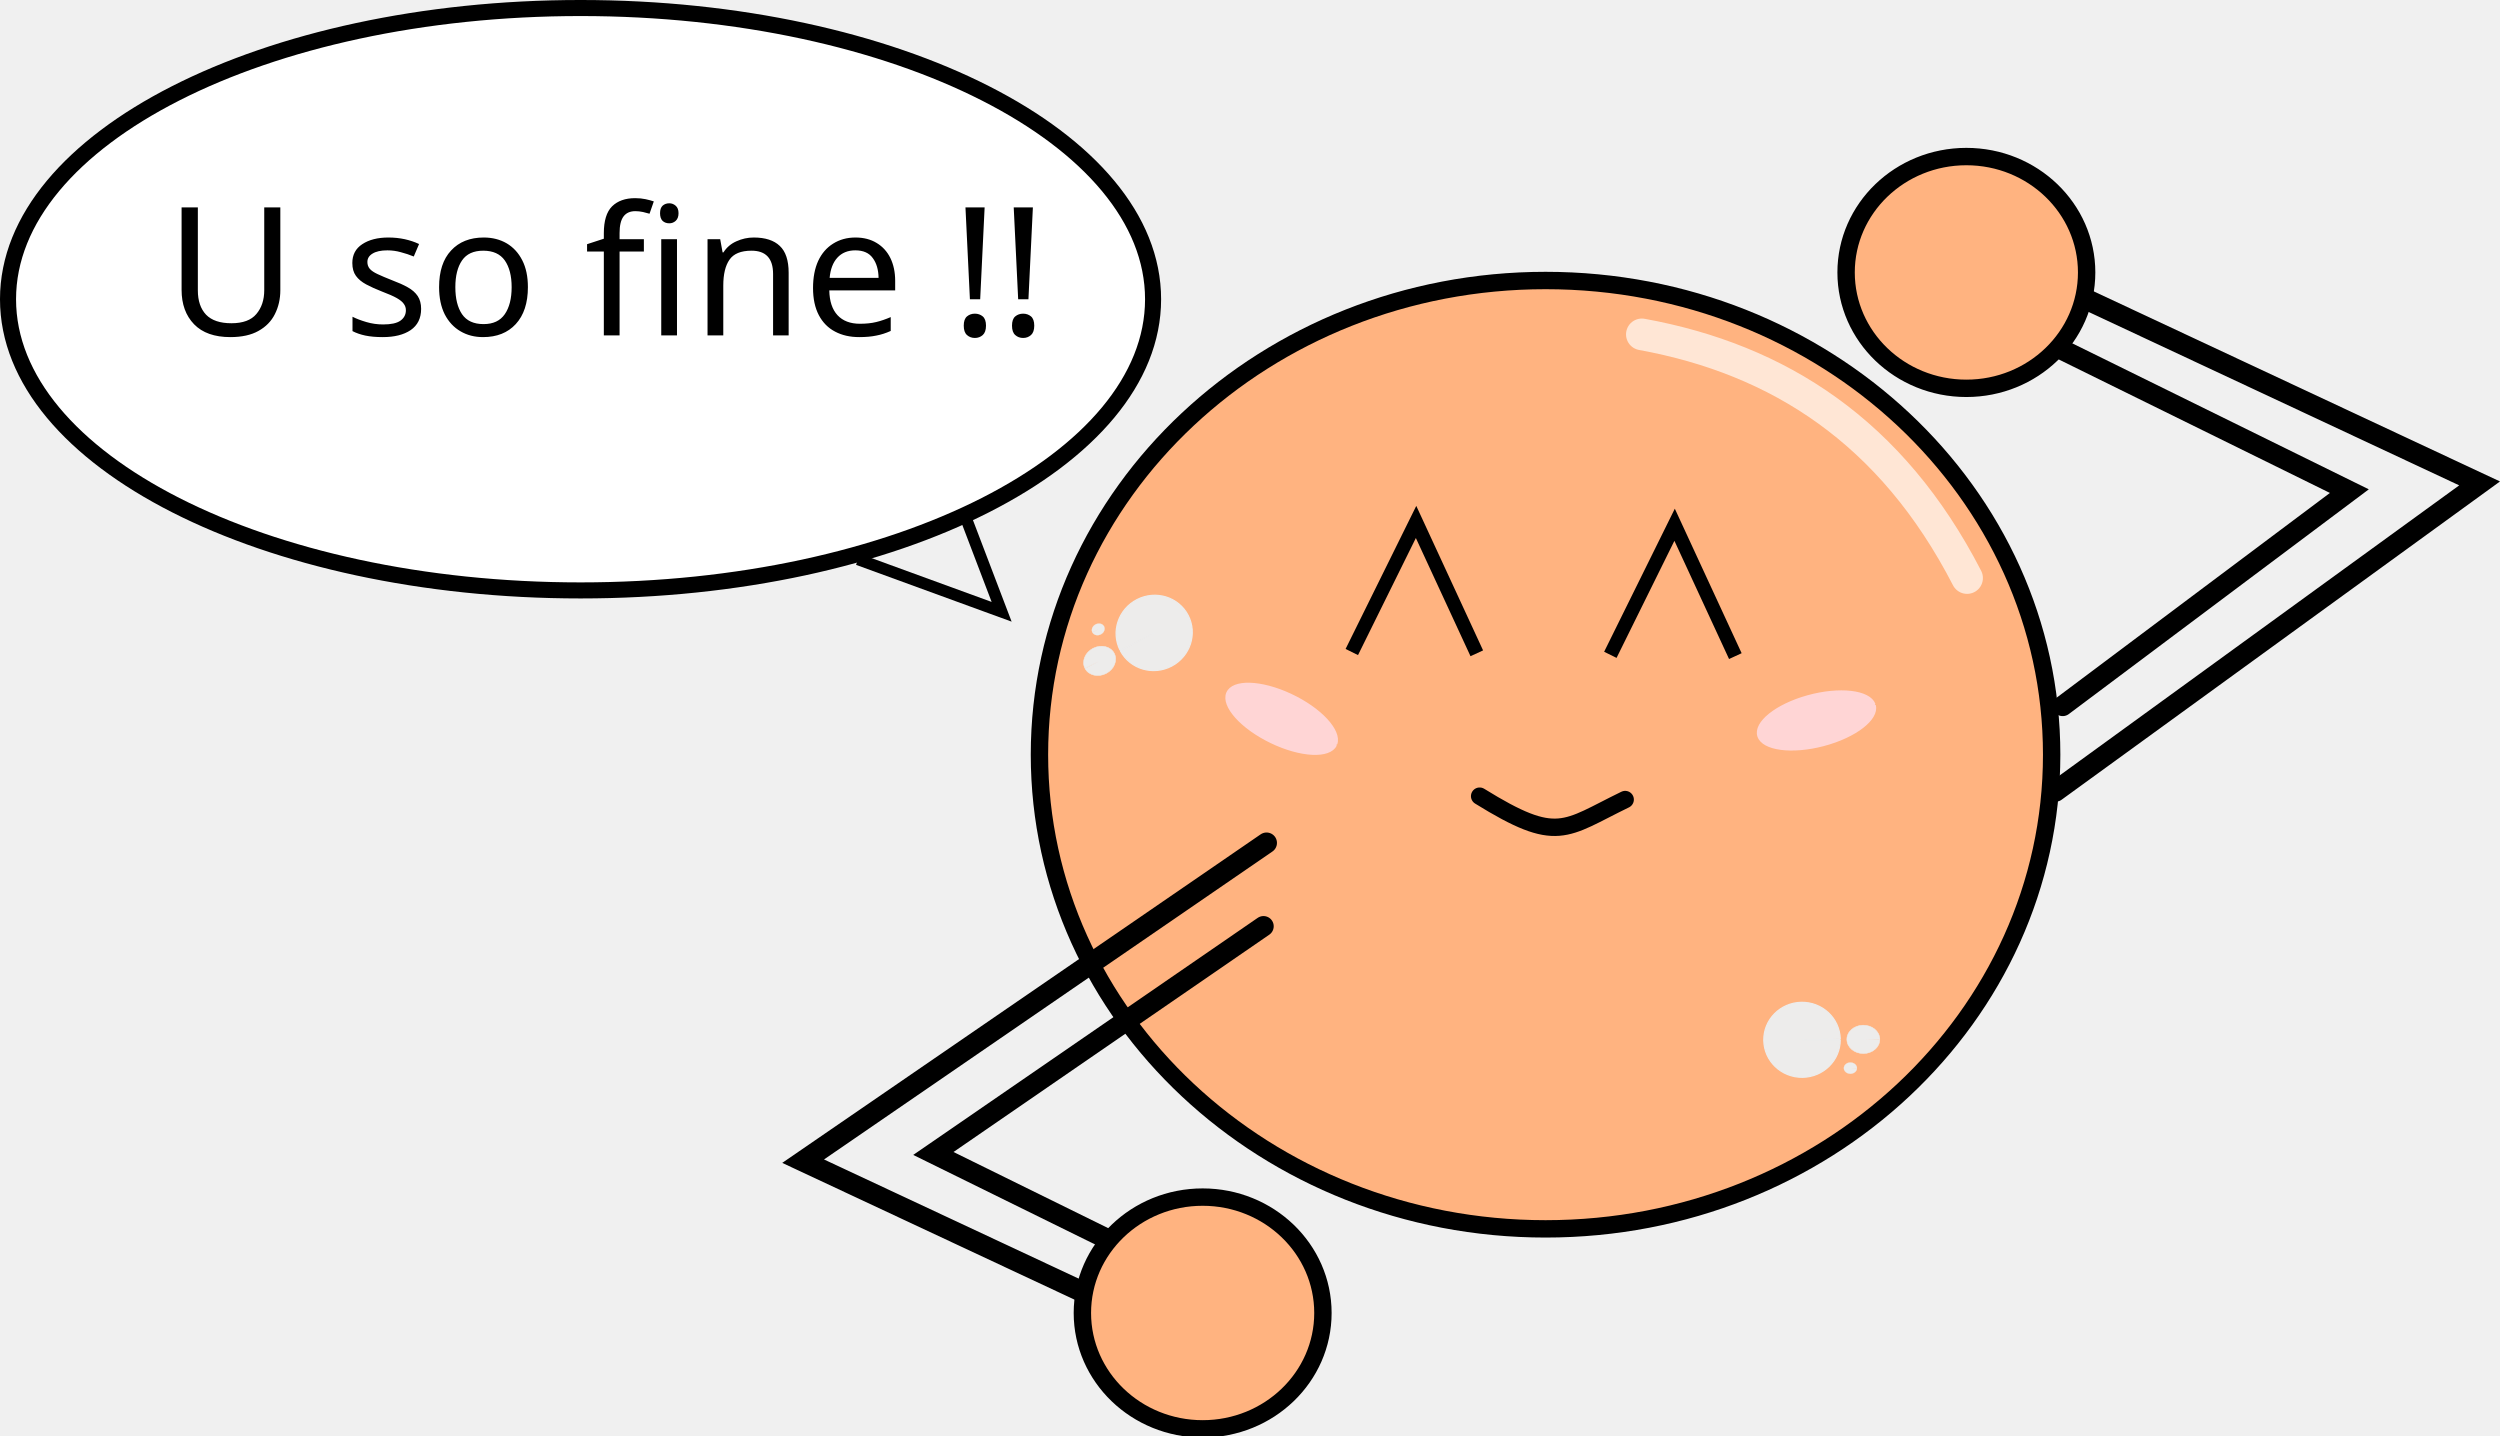
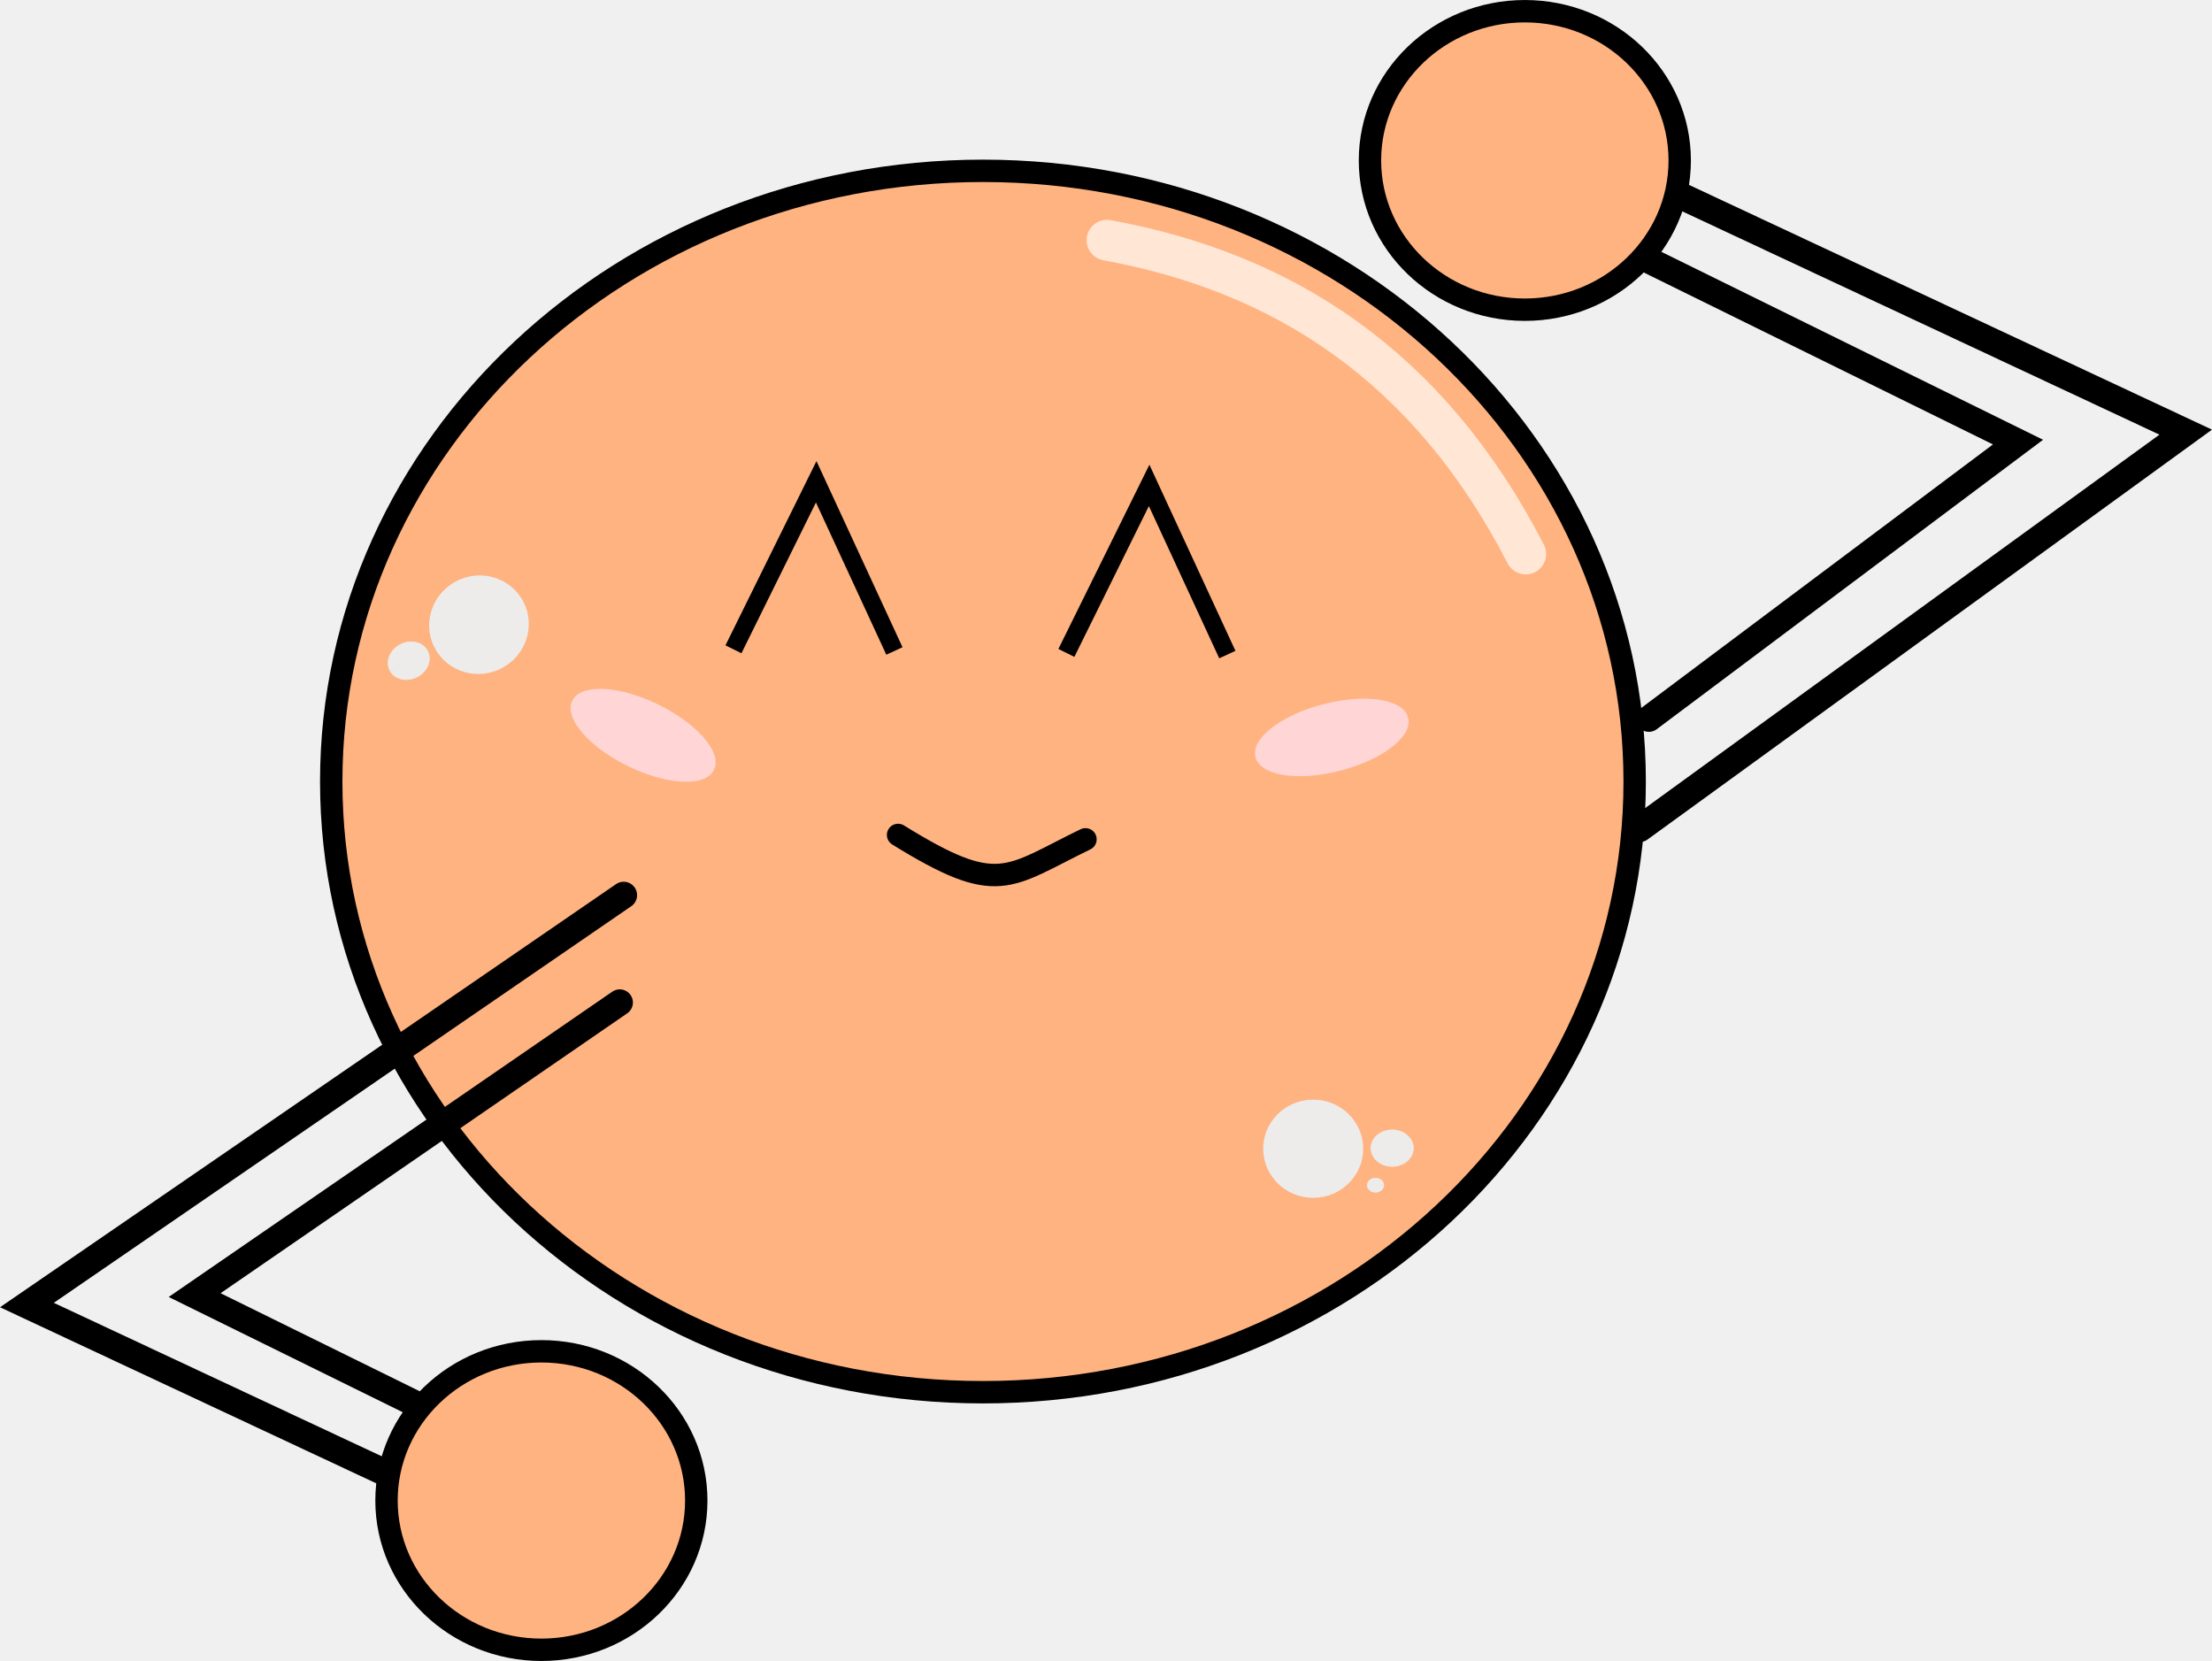
- <svg xmlns="http://www.w3.org/2000/svg" width="228.272mm" height="131.109mm" viewBox="0 0 228.272 131.109" version="1.1" id="svg1848">
+ <svg xmlns="http://www.w3.org/2000/svg" width="156.848mm" height="117.761mm" viewBox="0 0 156.848 117.761" version="1.1" id="svg1848">
  <defs id="defs1842" />
-   <g id="layer1" transform="translate(9.0887,-68.21137)">
+   <g id="layer1" transform="translate(-62.33521,-81.71255)">
    <ellipse style="fill:#ffb380;fill-opacity:1;stroke:#000000;stroke-width:1.587;stroke-linecap:round;stroke-linejoin:bevel;stroke-miterlimit:4;stroke-dasharray:none;stroke-dashoffset:0;stroke-opacity:1" id="path855-3" cx="132.034" cy="137.121" rx="46.212" ry="43.297" />
    <path transform="rotate(-14.53395)" d="m 123.603,169.05 a 5.473,2.314 0 0 1 -5.403,2.314 5.473,2.314 0 0 1 -5.541,-2.255 5.473,2.314 0 0 1 5.261,-2.372 5.473,2.314 0 0 1 5.676,2.194 l -5.466,0.119 z" id="path1100-4-7-1-2" style="fill:#ffd5d5;fill-opacity:1;stroke:#ffd5d5;stroke-width:0.24;stroke-linejoin:bevel;stroke-miterlimit:10;stroke-dasharray:none;stroke-dashoffset:0;stroke-opacity:1" />
    <path transform="rotate(26.01126)" d="m 161.175,72.952 a 5.473,2.314 0 0 1 -5.403,2.314 5.473,2.314 0 0 1 -5.541,-2.255 5.473,2.314 0 0 1 5.261,-2.372 5.473,2.314 0 0 1 5.676,2.194 l -5.466,0.119 z" id="path1100-2-7-0-2-3" style="fill:#ffd5d5;fill-opacity:1;stroke:#ffd5d5;stroke-width:0.24;stroke-linejoin:bevel;stroke-miterlimit:10;stroke-dasharray:none;stroke-dashoffset:0;stroke-opacity:1" />
    <path style="fill:none;stroke:#ffe6d5;stroke-width:2.891;stroke-linecap:round;stroke-linejoin:miter;stroke-miterlimit:4;stroke-dasharray:none;stroke-opacity:1" d="m 140.827,98.743 c 12.498,2.281 22.81,8.88 29.695,22.248" id="path1053-2" />
    <path d="m 158.939,163.155 a 3.488,3.421 0 0 1 -3.464,3.421 3.488,3.421 0 0 1 -3.511,-3.375 3.488,3.421 0 0 1 3.417,-3.466 3.488,3.421 0 0 1 3.557,3.328 l -3.486,0.092 z" id="path1413-0-7-28" style="fill:#ececec;fill-opacity:0.98;stroke:#ececec;stroke-width:0.117;stroke-linecap:round;stroke-linejoin:bevel;stroke-miterlimit:4;stroke-dasharray:none;stroke-dashoffset:0;stroke-opacity:1" />
    <path d="m 162.553,163.115 a 1.504,1.293 0 0 1 -1.493,1.293 1.504,1.293 0 0 1 -1.513,-1.276 1.504,1.293 0 0 1 1.473,-1.311 1.504,1.293 0 0 1 1.533,1.258 l -1.503,0.035 z" id="path1413-9-6-5-9" style="fill:#ececec;fill-opacity:0.98;stroke:#ececec;stroke-width:0.047;stroke-linecap:round;stroke-linejoin:bevel;stroke-miterlimit:4;stroke-dasharray:none;stroke-dashoffset:0;stroke-opacity:1" />
    <path d="m 160.468,165.741 a 0.598,0.514 0 0 1 -0.594,0.514 0.598,0.514 0 0 1 -0.602,-0.508 0.598,0.514 0 0 1 0.586,-0.521 0.598,0.514 0 0 1 0.61,0.501 l -0.598,0.014 z" id="path1413-9-3-2-9-7" style="fill:#ececec;fill-opacity:0.98;stroke:#ececec;stroke-width:0.019;stroke-linecap:round;stroke-linejoin:bevel;stroke-miterlimit:4;stroke-dasharray:none;stroke-dashoffset:0;stroke-opacity:1" />
    <path d="m -25.884,-155.844 a 3.488,3.421 0 0 1 -3.464,3.421 3.488,3.421 0 0 1 -3.511,-3.375 3.488,3.421 0 0 1 3.417,-3.466 3.488,3.421 0 0 1 3.557,3.328 l -3.486,0.092 z" id="path1413-0-7-2-3" style="fill:#ececec;fill-opacity:0.98;stroke:#ececec;stroke-width:0.117;stroke-linecap:round;stroke-linejoin:bevel;stroke-miterlimit:4;stroke-dasharray:none;stroke-dashoffset:0;stroke-opacity:1" transform="rotate(153.2841)" />
    <path d="m -22.271,-155.884 a 1.504,1.293 0 0 1 -1.493,1.293 1.504,1.293 0 0 1 -1.513,-1.276 1.504,1.293 0 0 1 1.473,-1.311 1.504,1.293 0 0 1 1.533,1.258 l -1.503,0.035 z" id="path1413-9-6-5-2-6" style="fill:#ececec;fill-opacity:0.98;stroke:#ececec;stroke-width:0.047;stroke-linecap:round;stroke-linejoin:bevel;stroke-miterlimit:4;stroke-dasharray:none;stroke-dashoffset:0;stroke-opacity:1" transform="rotate(153.2841)" />
-     <path d="m -24.355,-153.258 a 0.598,0.514 0 0 1 -0.594,0.514 0.598,0.514 0 0 1 -0.602,-0.508 0.598,0.514 0 0 1 0.586,-0.521 0.598,0.514 0 0 1 0.61,0.501 l -0.598,0.014 z" id="path1413-9-3-2-9-8-1" style="fill:#ececec;fill-opacity:0.98;stroke:#ececec;stroke-width:0.019;stroke-linecap:round;stroke-linejoin:bevel;stroke-miterlimit:4;stroke-dasharray:none;stroke-dashoffset:0;stroke-opacity:1" transform="rotate(153.2841)" />
    <path style="fill:none;stroke:#000000;stroke-width:1.865;stroke-linecap:round;stroke-linejoin:miter;stroke-miterlimit:4;stroke-dasharray:none;stroke-opacity:1" d="m 106.28,152.788 -30.144,20.744 34.745,17.105" id="path886-7-1" />
    <path style="fill:none;stroke:#000000;stroke-width:1.901;stroke-linecap:round;stroke-linejoin:miter;stroke-miterlimit:4;stroke-dasharray:none;stroke-opacity:1" d="m 106.559,145.177 -42.316,29.06 43.496,20.353" id="path886-3-0-9" />
    <ellipse style="fill:#ffb380;fill-opacity:1;stroke:#000000;stroke-width:1.587;stroke-linecap:round;stroke-linejoin:bevel;stroke-miterlimit:4;stroke-dasharray:none;stroke-dashoffset:0;stroke-opacity:1" id="path903-9-4" cx="-100.724" cy="188.098" rx="10.982" ry="10.581" transform="scale(-1,1)" />
    <path style="fill:none;stroke:#000000;stroke-width:1.265;stroke-linecap:butt;stroke-linejoin:miter;stroke-miterlimit:4;stroke-dasharray:none;stroke-opacity:1" d="m 149.363,128.12 -5.545,-11.994 -5.868,11.877" id="path1071-7" />
    <path style="fill:none;stroke:#000000;stroke-width:1.265;stroke-linecap:butt;stroke-linejoin:miter;stroke-miterlimit:4;stroke-dasharray:none;stroke-opacity:1" d="m 125.756,127.864 -5.545,-11.994 -5.868,11.877" id="path1071-7-8" />
    <path style="fill:none;stroke:#000000;stroke-width:1.865;stroke-linecap:round;stroke-linejoin:miter;stroke-miterlimit:4;stroke-dasharray:none;stroke-opacity:1" d="m 179.252,132.666 26.176,-19.61 -34.745,-17.105" id="path886-2-3" />
    <path style="fill:none;stroke:#000000;stroke-width:1.901;stroke-linecap:round;stroke-linejoin:miter;stroke-miterlimit:4;stroke-dasharray:none;stroke-opacity:1" d="M 178.595,140.466 217.32,112.351 173.824,91.998" id="path886-3-9-6" />
    <ellipse style="fill:#ffb380;fill-opacity:1;stroke:#000000;stroke-width:1.587;stroke-linecap:round;stroke-linejoin:bevel;stroke-miterlimit:4;stroke-dasharray:none;stroke-dashoffset:0;stroke-opacity:1" id="path903-3-1" cx="170.458" cy="-93.088" rx="10.982" ry="10.581" transform="scale(1,-1)" />
    <path id="path1128-6-9-0" d="m 126.015,140.908 c 7.134,4.416 7.704,3.022 13.289,0.31" style="fill:none;stroke:#000000;stroke-width:1.587;stroke-linecap:round;stroke-linejoin:miter;stroke-miterlimit:4;stroke-dasharray:none;stroke-opacity:1" />
-     <ellipse style="fill:#ffffff;fill-opacity:1;stroke:#000000;stroke-width:1.466;stroke-linecap:round;stroke-linejoin:bevel;stroke-miterlimit:4;stroke-dasharray:none;stroke-dashoffset:0;stroke-opacity:1" id="path1801" cx="43.921" cy="95.533" rx="52.277" ry="26.589" />
-     <text xml:space="preserve" style="font-style:normal;font-variant:normal;font-weight:normal;font-stretch:normal;font-size:16.377px;line-height:0.5;font-family:'1960s Hippie';-inkscape-font-specification:'1960s Hippie';letter-spacing:0px;word-spacing:0px;stroke-width:0.409" x="6.023" y="98.834" id="text1805">
-       <tspan id="tspan1803" x="6.023" y="98.834" style="font-style:normal;font-variant:normal;font-weight:normal;font-stretch:normal;font-size:16.377px;font-family:Chilanka;-inkscape-font-specification:'Chilanka, Normal';font-variant-ligatures:normal;font-variant-caps:normal;font-variant-numeric:normal;font-feature-settings:normal;text-align:start;writing-mode:lr-tb;text-anchor:start;stroke-width:0.409">U so fine !!</tspan>
-     </text>
-     <path style="fill:none;stroke:#000000;stroke-width:1.065;stroke-linecap:butt;stroke-linejoin:miter;stroke-miterlimit:4;stroke-dasharray:none;stroke-opacity:1" d="m 69.259,119.288 13.11,4.785 -3.207,-8.419" id="path1807" />
  </g>
</svg>
